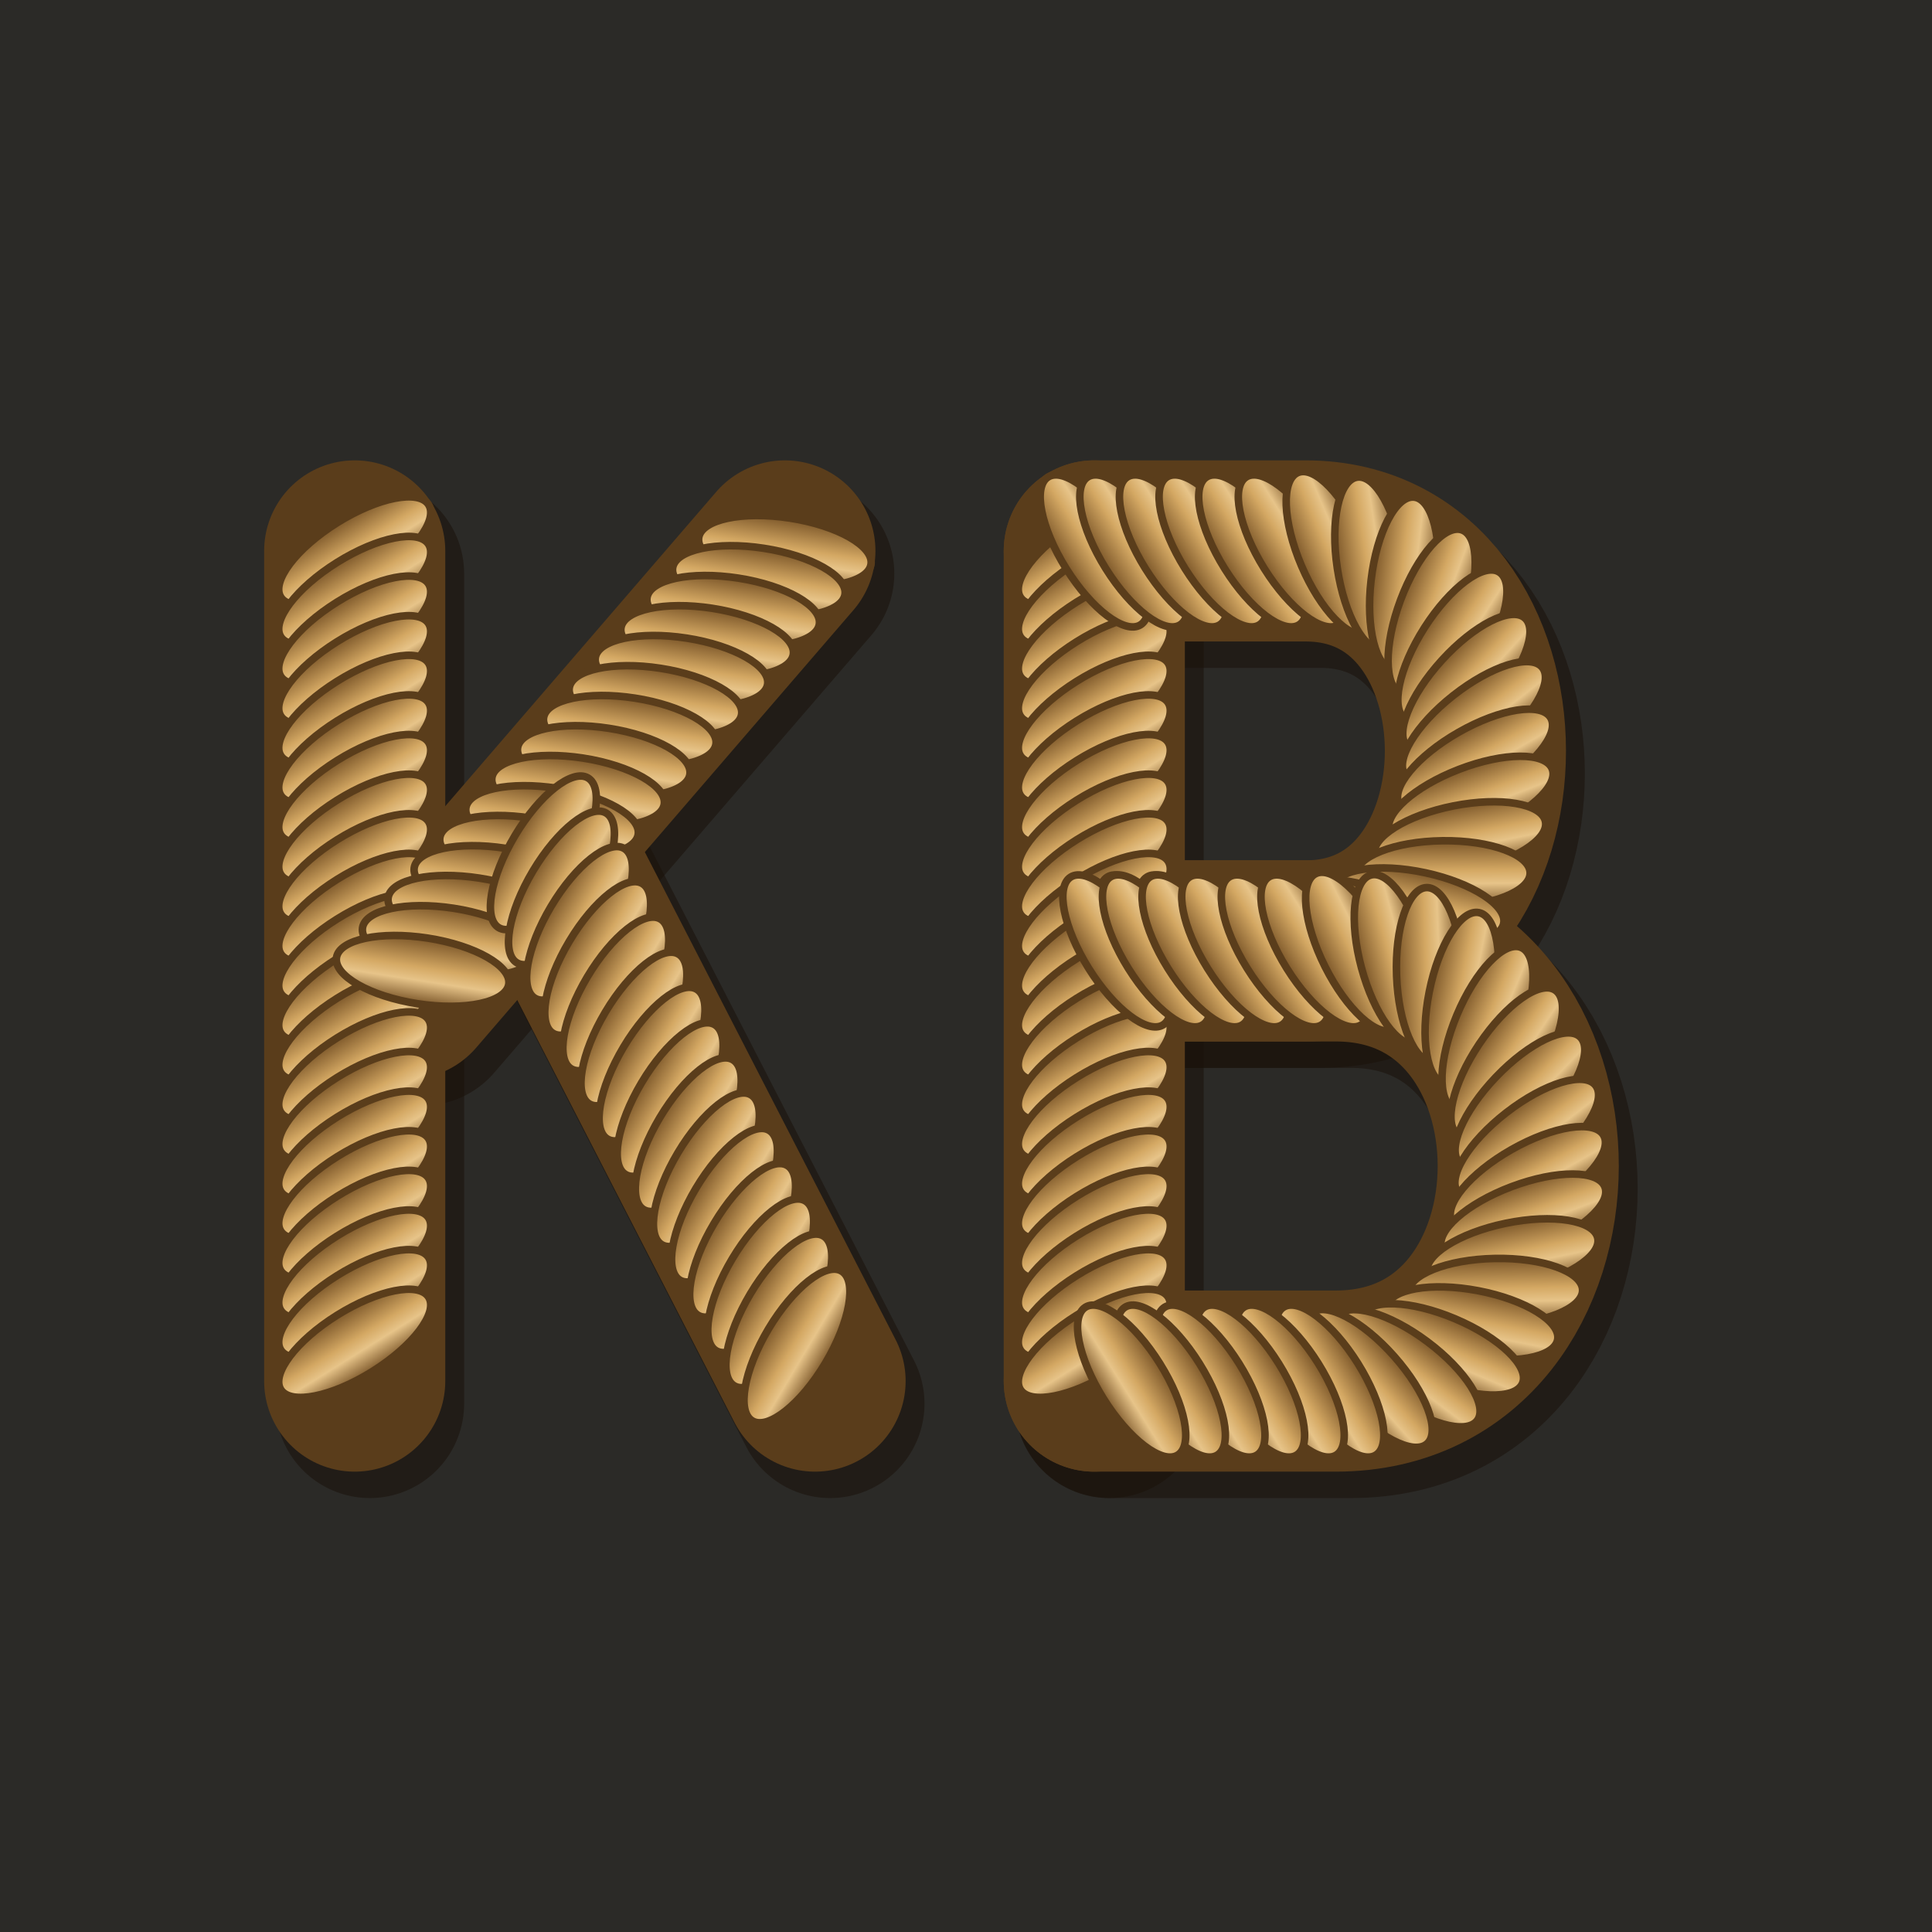
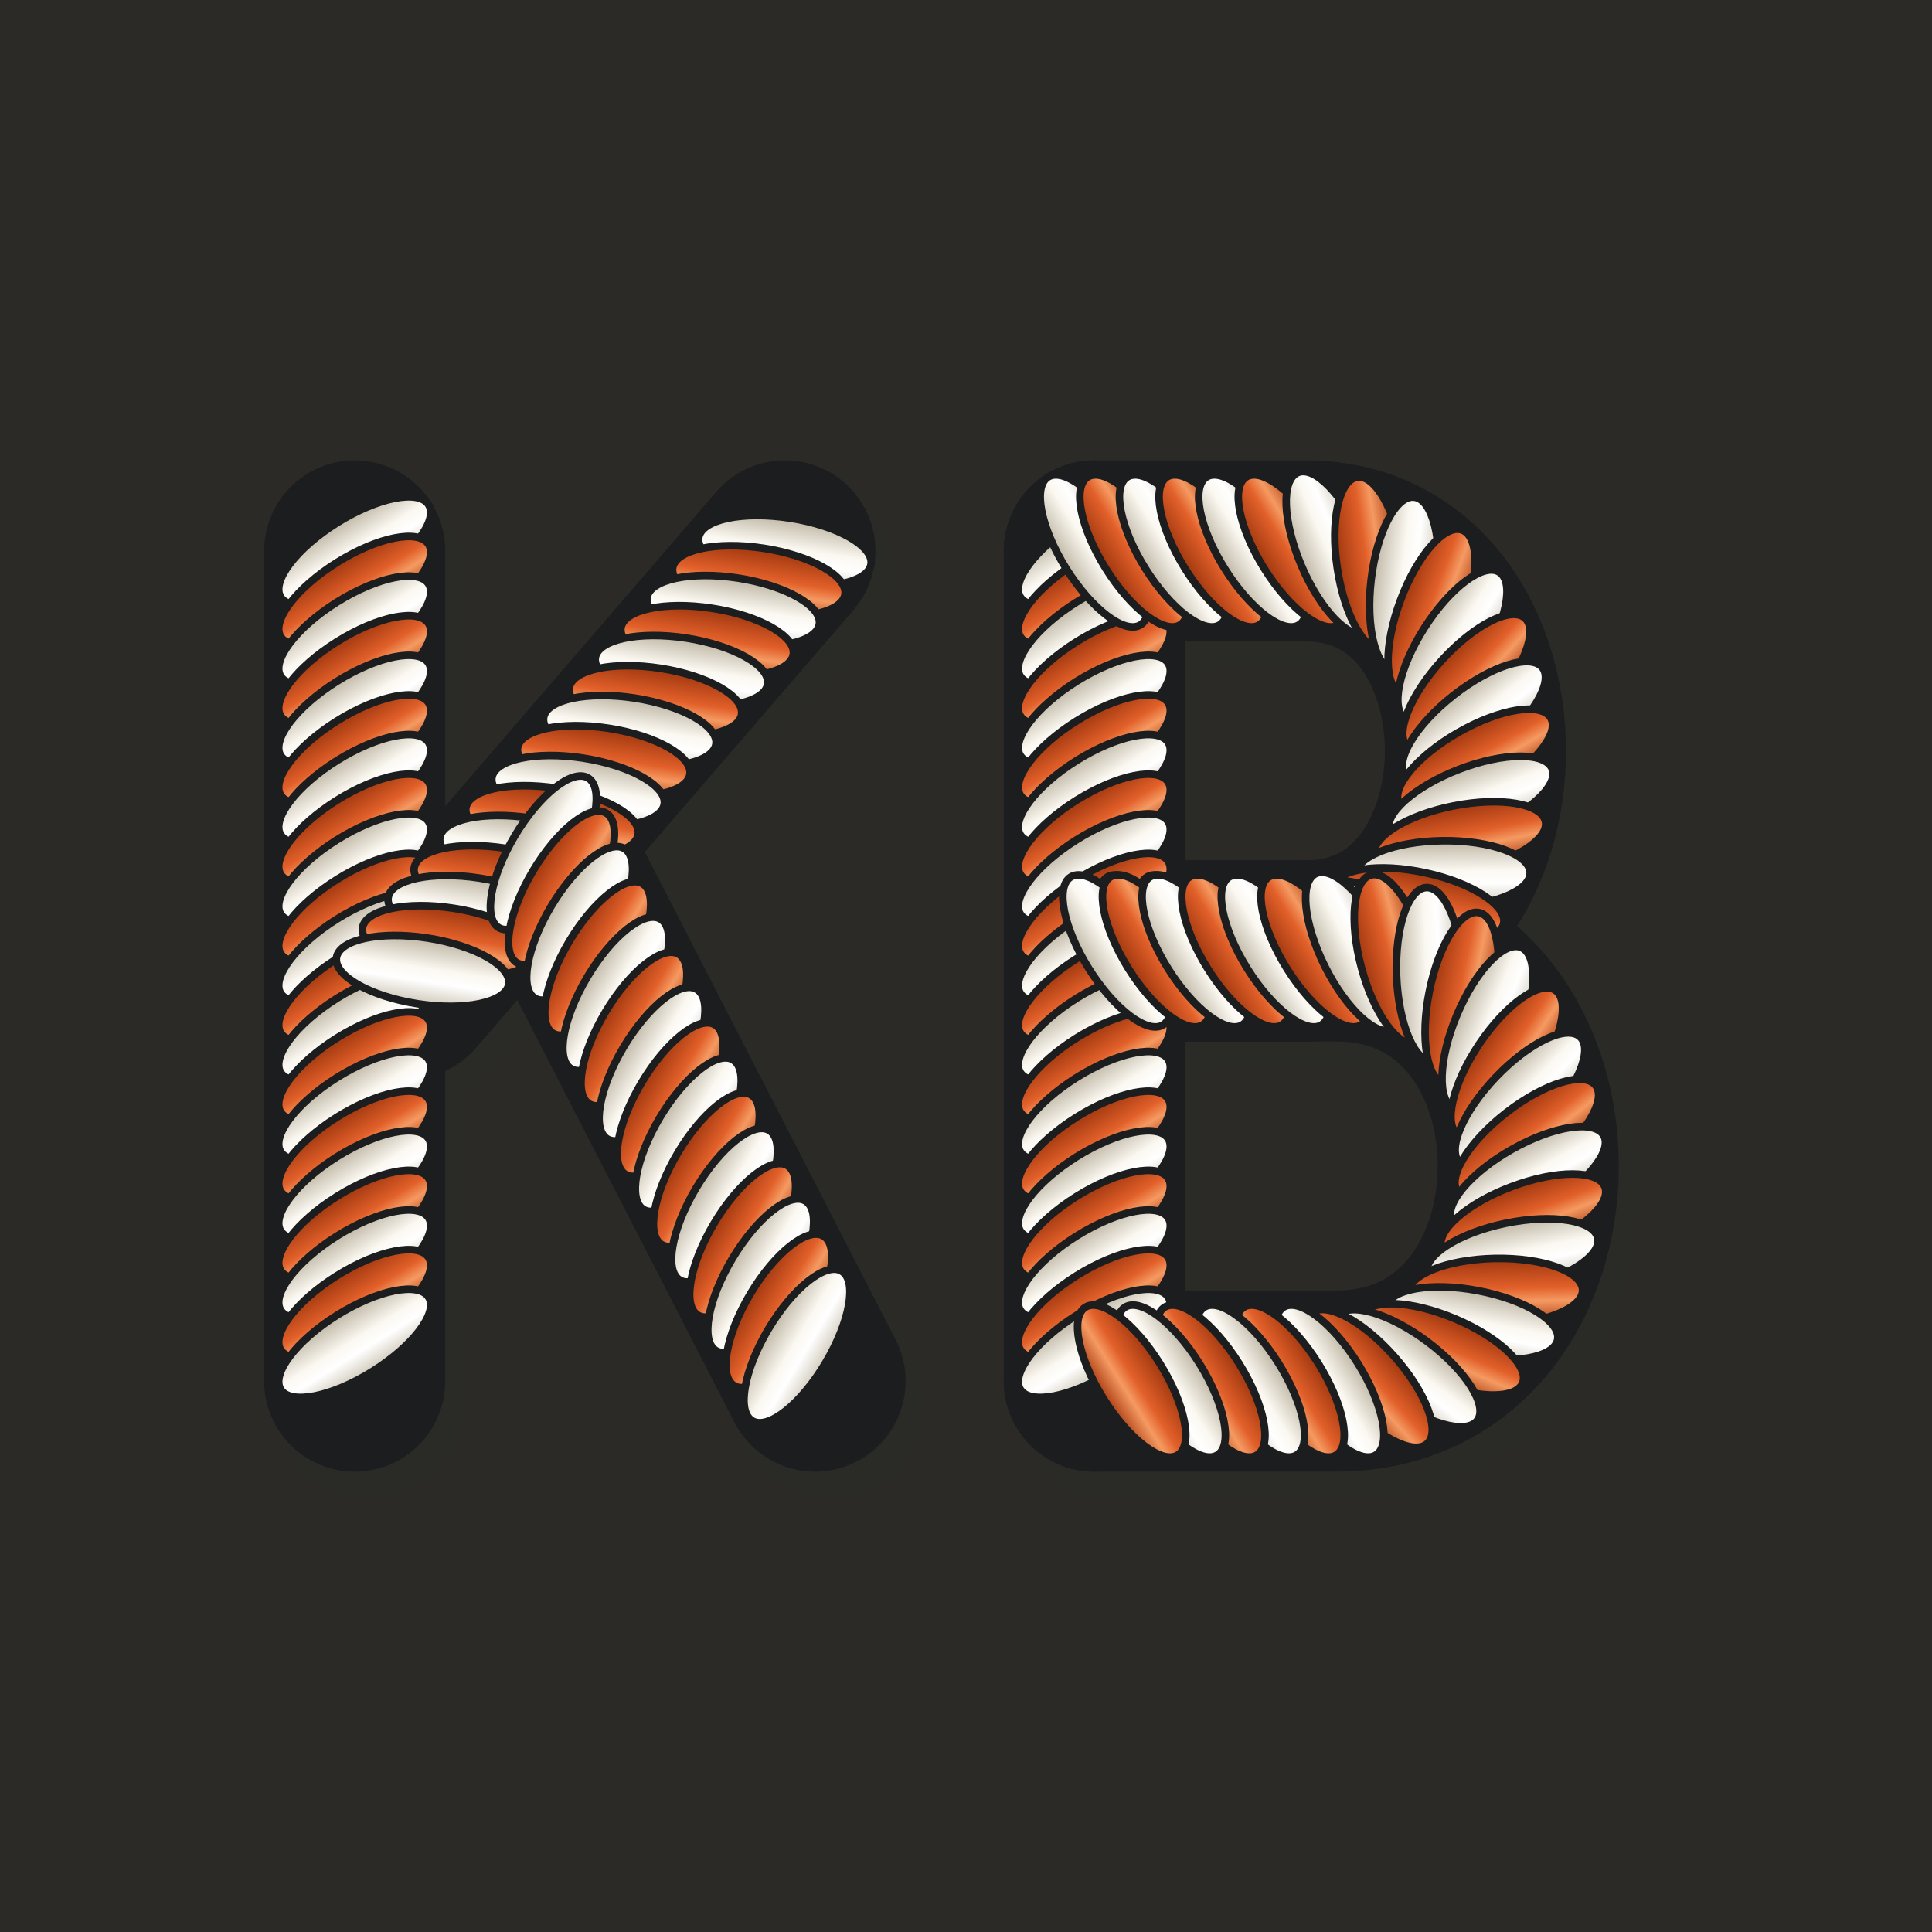
<svg xmlns="http://www.w3.org/2000/svg" viewBox="0 0 512 512">
  <defs>
    <linearGradient id="g" x1="0" y1="0" x2="0" y2="1">
-       <stop offset="0" stop-color="#7A5528" />
-       <stop offset=".35" stop-color="#E7C489" />
-       <stop offset=".55" stop-color="#D4A863" />
-       <stop offset="1" stop-color="#7A5528" />
+       <stop offset="0" stop-color="#CFC8B8" />
+       <stop offset=".35" stop-color="#FFFFFF" />
+       <stop offset=".55" stop-color="#FBF8F1" />
+       <stop offset="1" stop-color="#BDB5A3" />
+     </linearGradient>
+     <linearGradient id="h" x1="0" y1="0" x2="0" y2="1">
+       <stop offset="0" stop-color="#A8390F" />
+       <stop offset=".35" stop-color="#F59A62" />
+       <stop offset=".55" stop-color="#E2602A" />
+       <stop offset="1" stop-color="#9E360E" />
    </linearGradient>
  </defs>
  <rect width="512" height="512" fill="#2b2a27" />
  <g transform="translate(256 256) scale(1) translate(-256 -256)">
-     <g fill="none" stroke="#1A120A" stroke-opacity=".55" stroke-linecap="round" stroke-linejoin="round" stroke-width="50" transform="translate(4 6)">
+     <g fill="none" stroke="#2b2a27" stroke-opacity=".5" stroke-linecap="round" stroke-linejoin="round" stroke-width="50" transform="translate(4 6)">
      <path d="M94.0 146.0 L94.0 366.0" />
      <path d="M208.0 146.0 L108.0 262.0" />
      <path d="M144.0 226.0 L216.0 366.0" />
      <path d="M290.0 146.0 L290.0 366.0" />
      <path d="M290.0 146.0 L346.0 146.0 C406.0 146.0 406.0 252.0 346.0 252.0 L296.0 252.0" />
      <path d="M296.0 252.0 L354.0 252.0 C422.0 252.0 422.0 366.0 354.0 366.0 L290.0 366.0" />
    </g>
-     <g fill="none" stroke="#5A3D1B" stroke-linecap="round" stroke-linejoin="round" stroke-width="48">
+     <g fill="none" stroke="#1C1D1F" stroke-linecap="round" stroke-linejoin="round" stroke-width="48">
      <path d="M94.0 146.0 L94.0 366.0" />
      <path d="M208.0 146.0 L108.0 262.0" />
      <path d="M144.0 226.0 L216.0 366.0" />
      <path d="M290.0 146.0 L290.0 366.0" />
      <path d="M290.0 146.0 L346.0 146.0 C406.0 146.0 406.0 252.0 346.0 252.0 L296.0 252.0" />
      <path d="M296.0 252.0 L354.0 252.0 C422.0 252.0 422.0 366.0 354.0 366.0 L290.0 366.0" />
    </g>
-     <ellipse cx="94.0" cy="146.0" rx="23.1" ry="8.8" transform="rotate(148.0 94.0 146.0)" fill="url(#g)" stroke="#5A3D1B" stroke-width="2" />
-     <ellipse cx="94.0" cy="156.5" rx="23.1" ry="8.8" transform="rotate(148.0 94.0 156.5)" fill="url(#g)" stroke="#5A3D1B" stroke-width="2" />
-     <ellipse cx="94.0" cy="167.0" rx="23.1" ry="8.8" transform="rotate(148.0 94.0 167.0)" fill="url(#g)" stroke="#5A3D1B" stroke-width="2" />
-     <ellipse cx="94.0" cy="177.5" rx="23.1" ry="8.8" transform="rotate(148.0 94.0 177.5)" fill="url(#g)" stroke="#5A3D1B" stroke-width="2" />
-     <ellipse cx="94.0" cy="188.0" rx="23.1" ry="8.8" transform="rotate(148.0 94.0 188.0)" fill="url(#g)" stroke="#5A3D1B" stroke-width="2" />
-     <ellipse cx="94.0" cy="198.5" rx="23.1" ry="8.8" transform="rotate(148.0 94.0 198.5)" fill="url(#g)" stroke="#5A3D1B" stroke-width="2" />
-     <ellipse cx="94.0" cy="209.0" rx="23.1" ry="8.8" transform="rotate(148.0 94.0 209.0)" fill="url(#g)" stroke="#5A3D1B" stroke-width="2" />
-     <ellipse cx="94.0" cy="219.5" rx="23.1" ry="8.8" transform="rotate(148.0 94.0 219.5)" fill="url(#g)" stroke="#5A3D1B" stroke-width="2" />
-     <ellipse cx="94.0" cy="230.0" rx="23.1" ry="8.8" transform="rotate(148.0 94.0 230.0)" fill="url(#g)" stroke="#5A3D1B" stroke-width="2" />
-     <ellipse cx="94.0" cy="240.5" rx="23.1" ry="8.8" transform="rotate(148.0 94.0 240.5)" fill="url(#g)" stroke="#5A3D1B" stroke-width="2" />
-     <ellipse cx="94.0" cy="251.0" rx="23.1" ry="8.8" transform="rotate(148.0 94.0 251.0)" fill="url(#g)" stroke="#5A3D1B" stroke-width="2" />
-     <ellipse cx="94.0" cy="261.5" rx="23.1" ry="8.8" transform="rotate(148.0 94.0 261.5)" fill="url(#g)" stroke="#5A3D1B" stroke-width="2" />
-     <ellipse cx="94.0" cy="272.0" rx="23.1" ry="8.8" transform="rotate(148.0 94.0 272.0)" fill="url(#g)" stroke="#5A3D1B" stroke-width="2" />
-     <ellipse cx="94.0" cy="282.5" rx="23.1" ry="8.8" transform="rotate(148.0 94.0 282.5)" fill="url(#g)" stroke="#5A3D1B" stroke-width="2" />
-     <ellipse cx="94.0" cy="293.0" rx="23.1" ry="8.8" transform="rotate(148.0 94.0 293.0)" fill="url(#g)" stroke="#5A3D1B" stroke-width="2" />
-     <ellipse cx="94.0" cy="303.5" rx="23.1" ry="8.8" transform="rotate(148.0 94.0 303.5)" fill="url(#g)" stroke="#5A3D1B" stroke-width="2" />
-     <ellipse cx="94.0" cy="314.0" rx="23.1" ry="8.8" transform="rotate(148.0 94.0 314.0)" fill="url(#g)" stroke="#5A3D1B" stroke-width="2" />
-     <ellipse cx="94.0" cy="324.5" rx="23.1" ry="8.8" transform="rotate(148.0 94.0 324.5)" fill="url(#g)" stroke="#5A3D1B" stroke-width="2" />
-     <ellipse cx="94.0" cy="335.0" rx="23.1" ry="8.8" transform="rotate(148.0 94.0 335.0)" fill="url(#g)" stroke="#5A3D1B" stroke-width="2" />
-     <ellipse cx="94.0" cy="345.5" rx="23.1" ry="8.8" transform="rotate(148.0 94.0 345.5)" fill="url(#g)" stroke="#5A3D1B" stroke-width="2" />
-     <ellipse cx="94.0" cy="356.0" rx="23.1" ry="8.8" transform="rotate(148.0 94.0 356.0)" fill="url(#g)" stroke="#5A3D1B" stroke-width="2" />
-     <ellipse cx="208.0" cy="146.0" rx="23.1" ry="8.8" transform="rotate(188.8 208.0 146.0)" fill="url(#g)" stroke="#5A3D1B" stroke-width="2" />
-     <ellipse cx="201.1" cy="154.0" rx="23.1" ry="8.8" transform="rotate(188.8 201.1 154.0)" fill="url(#g)" stroke="#5A3D1B" stroke-width="2" />
-     <ellipse cx="194.3" cy="161.9" rx="23.1" ry="8.8" transform="rotate(188.8 194.3 161.9)" fill="url(#g)" stroke="#5A3D1B" stroke-width="2" />
-     <ellipse cx="187.4" cy="169.9" rx="23.1" ry="8.8" transform="rotate(188.8 187.4 169.9)" fill="url(#g)" stroke="#5A3D1B" stroke-width="2" />
-     <ellipse cx="180.6" cy="177.8" rx="23.1" ry="8.8" transform="rotate(188.8 180.6 177.8)" fill="url(#g)" stroke="#5A3D1B" stroke-width="2" />
-     <ellipse cx="173.7" cy="185.8" rx="23.1" ry="8.8" transform="rotate(188.8 173.7 185.8)" fill="url(#g)" stroke="#5A3D1B" stroke-width="2" />
-     <ellipse cx="166.9" cy="193.7" rx="23.1" ry="8.8" transform="rotate(188.8 166.9 193.7)" fill="url(#g)" stroke="#5A3D1B" stroke-width="2" />
-     <ellipse cx="160.0" cy="201.7" rx="23.1" ry="8.8" transform="rotate(188.8 160.0 201.7)" fill="url(#g)" stroke="#5A3D1B" stroke-width="2" />
-     <ellipse cx="153.2" cy="209.6" rx="23.1" ry="8.8" transform="rotate(188.8 153.2 209.6)" fill="url(#g)" stroke="#5A3D1B" stroke-width="2" />
-     <ellipse cx="146.3" cy="217.6" rx="23.1" ry="8.8" transform="rotate(188.8 146.3 217.6)" fill="url(#g)" stroke="#5A3D1B" stroke-width="2" />
-     <ellipse cx="139.4" cy="225.5" rx="23.1" ry="8.8" transform="rotate(188.8 139.4 225.5)" fill="url(#g)" stroke="#5A3D1B" stroke-width="2" />
-     <ellipse cx="132.6" cy="233.5" rx="23.1" ry="8.8" transform="rotate(188.8 132.6 233.5)" fill="url(#g)" stroke="#5A3D1B" stroke-width="2" />
-     <ellipse cx="125.7" cy="241.4" rx="23.1" ry="8.8" transform="rotate(188.8 125.7 241.4)" fill="url(#g)" stroke="#5A3D1B" stroke-width="2" />
-     <ellipse cx="118.9" cy="249.4" rx="23.1" ry="8.8" transform="rotate(188.8 118.9 249.4)" fill="url(#g)" stroke="#5A3D1B" stroke-width="2" />
-     <ellipse cx="112.0" cy="257.3" rx="23.1" ry="8.8" transform="rotate(188.8 112.0 257.3)" fill="url(#g)" stroke="#5A3D1B" stroke-width="2" />
-     <ellipse cx="144.0" cy="226.0" rx="23.1" ry="8.8" transform="rotate(120.8 144.0 226.0)" fill="url(#g)" stroke="#5A3D1B" stroke-width="2" />
-     <ellipse cx="148.8" cy="235.3" rx="23.1" ry="8.8" transform="rotate(120.8 148.8 235.3)" fill="url(#g)" stroke="#5A3D1B" stroke-width="2" />
-     <ellipse cx="153.6" cy="244.7" rx="23.1" ry="8.8" transform="rotate(120.8 153.6 244.7)" fill="url(#g)" stroke="#5A3D1B" stroke-width="2" />
-     <ellipse cx="158.4" cy="254.0" rx="23.1" ry="8.8" transform="rotate(120.8 158.4 254.0)" fill="url(#g)" stroke="#5A3D1B" stroke-width="2" />
-     <ellipse cx="163.2" cy="263.4" rx="23.1" ry="8.8" transform="rotate(120.8 163.2 263.4)" fill="url(#g)" stroke="#5A3D1B" stroke-width="2" />
-     <ellipse cx="168.0" cy="272.7" rx="23.1" ry="8.8" transform="rotate(120.8 168.0 272.7)" fill="url(#g)" stroke="#5A3D1B" stroke-width="2" />
-     <ellipse cx="172.8" cy="282.0" rx="23.1" ry="8.8" transform="rotate(120.8 172.8 282.0)" fill="url(#g)" stroke="#5A3D1B" stroke-width="2" />
-     <ellipse cx="177.6" cy="291.4" rx="23.1" ry="8.8" transform="rotate(120.8 177.6 291.4)" fill="url(#g)" stroke="#5A3D1B" stroke-width="2" />
-     <ellipse cx="182.4" cy="300.7" rx="23.1" ry="8.8" transform="rotate(120.8 182.4 300.7)" fill="url(#g)" stroke="#5A3D1B" stroke-width="2" />
-     <ellipse cx="187.2" cy="310.0" rx="23.1" ry="8.8" transform="rotate(120.8 187.2 310.0)" fill="url(#g)" stroke="#5A3D1B" stroke-width="2" />
-     <ellipse cx="192.0" cy="319.4" rx="23.1" ry="8.8" transform="rotate(120.8 192.0 319.4)" fill="url(#g)" stroke="#5A3D1B" stroke-width="2" />
-     <ellipse cx="196.8" cy="328.7" rx="23.1" ry="8.8" transform="rotate(120.8 196.8 328.7)" fill="url(#g)" stroke="#5A3D1B" stroke-width="2" />
-     <ellipse cx="201.6" cy="338.1" rx="23.1" ry="8.8" transform="rotate(120.8 201.6 338.1)" fill="url(#g)" stroke="#5A3D1B" stroke-width="2" />
-     <ellipse cx="206.4" cy="347.4" rx="23.1" ry="8.8" transform="rotate(120.8 206.4 347.4)" fill="url(#g)" stroke="#5A3D1B" stroke-width="2" />
-     <ellipse cx="211.2" cy="356.7" rx="23.1" ry="8.8" transform="rotate(120.8 211.2 356.7)" fill="url(#g)" stroke="#5A3D1B" stroke-width="2" />
-     <ellipse cx="290.0" cy="146.0" rx="23.1" ry="8.8" transform="rotate(148.0 290.0 146.0)" fill="url(#g)" stroke="#5A3D1B" stroke-width="2" />
-     <ellipse cx="290.0" cy="156.5" rx="23.1" ry="8.8" transform="rotate(148.0 290.0 156.5)" fill="url(#g)" stroke="#5A3D1B" stroke-width="2" />
-     <ellipse cx="290.0" cy="167.0" rx="23.1" ry="8.8" transform="rotate(148.0 290.0 167.0)" fill="url(#g)" stroke="#5A3D1B" stroke-width="2" />
-     <ellipse cx="290.0" cy="177.5" rx="23.1" ry="8.8" transform="rotate(148.0 290.0 177.5)" fill="url(#g)" stroke="#5A3D1B" stroke-width="2" />
-     <ellipse cx="290.0" cy="188.0" rx="23.1" ry="8.8" transform="rotate(148.0 290.0 188.0)" fill="url(#g)" stroke="#5A3D1B" stroke-width="2" />
-     <ellipse cx="290.0" cy="198.5" rx="23.1" ry="8.8" transform="rotate(148.0 290.0 198.5)" fill="url(#g)" stroke="#5A3D1B" stroke-width="2" />
-     <ellipse cx="290.0" cy="209.0" rx="23.1" ry="8.8" transform="rotate(148.0 290.0 209.0)" fill="url(#g)" stroke="#5A3D1B" stroke-width="2" />
-     <ellipse cx="290.0" cy="219.5" rx="23.1" ry="8.8" transform="rotate(148.0 290.0 219.5)" fill="url(#g)" stroke="#5A3D1B" stroke-width="2" />
-     <ellipse cx="290.0" cy="230.0" rx="23.1" ry="8.8" transform="rotate(148.0 290.0 230.0)" fill="url(#g)" stroke="#5A3D1B" stroke-width="2" />
-     <ellipse cx="290.0" cy="240.5" rx="23.1" ry="8.8" transform="rotate(148.0 290.0 240.5)" fill="url(#g)" stroke="#5A3D1B" stroke-width="2" />
-     <ellipse cx="290.0" cy="251.0" rx="23.1" ry="8.8" transform="rotate(148.0 290.0 251.0)" fill="url(#g)" stroke="#5A3D1B" stroke-width="2" />
-     <ellipse cx="290.0" cy="261.5" rx="23.1" ry="8.8" transform="rotate(148.0 290.0 261.5)" fill="url(#g)" stroke="#5A3D1B" stroke-width="2" />
-     <ellipse cx="290.0" cy="272.0" rx="23.1" ry="8.8" transform="rotate(148.0 290.0 272.0)" fill="url(#g)" stroke="#5A3D1B" stroke-width="2" />
-     <ellipse cx="290.0" cy="282.5" rx="23.1" ry="8.8" transform="rotate(148.0 290.0 282.5)" fill="url(#g)" stroke="#5A3D1B" stroke-width="2" />
-     <ellipse cx="290.0" cy="293.0" rx="23.1" ry="8.8" transform="rotate(148.0 290.0 293.0)" fill="url(#g)" stroke="#5A3D1B" stroke-width="2" />
-     <ellipse cx="290.0" cy="303.5" rx="23.1" ry="8.8" transform="rotate(148.0 290.0 303.5)" fill="url(#g)" stroke="#5A3D1B" stroke-width="2" />
-     <ellipse cx="290.0" cy="314.0" rx="23.1" ry="8.8" transform="rotate(148.0 290.0 314.0)" fill="url(#g)" stroke="#5A3D1B" stroke-width="2" />
-     <ellipse cx="290.0" cy="324.5" rx="23.1" ry="8.8" transform="rotate(148.0 290.0 324.5)" fill="url(#g)" stroke="#5A3D1B" stroke-width="2" />
-     <ellipse cx="290.0" cy="335.0" rx="23.1" ry="8.8" transform="rotate(148.0 290.0 335.0)" fill="url(#g)" stroke="#5A3D1B" stroke-width="2" />
-     <ellipse cx="290.0" cy="345.5" rx="23.1" ry="8.8" transform="rotate(148.0 290.0 345.5)" fill="url(#g)" stroke="#5A3D1B" stroke-width="2" />
-     <ellipse cx="290.0" cy="356.0" rx="23.1" ry="8.8" transform="rotate(148.0 290.0 356.0)" fill="url(#g)" stroke="#5A3D1B" stroke-width="2" />
-     <ellipse cx="290.0" cy="146.0" rx="23.1" ry="8.8" transform="rotate(58.0 290.0 146.0)" fill="url(#g)" stroke="#5A3D1B" stroke-width="2" />
-     <ellipse cx="300.5" cy="146.0" rx="23.1" ry="8.8" transform="rotate(58.0 300.5 146.0)" fill="url(#g)" stroke="#5A3D1B" stroke-width="2" />
-     <ellipse cx="311.0" cy="146.0" rx="23.1" ry="8.8" transform="rotate(58.0 311.0 146.0)" fill="url(#g)" stroke="#5A3D1B" stroke-width="2" />
-     <ellipse cx="321.5" cy="146.0" rx="23.1" ry="8.8" transform="rotate(58.0 321.5 146.0)" fill="url(#g)" stroke="#5A3D1B" stroke-width="2" />
-     <ellipse cx="332.0" cy="146.0" rx="23.1" ry="8.8" transform="rotate(58.0 332.0 146.0)" fill="url(#g)" stroke="#5A3D1B" stroke-width="2" />
-     <ellipse cx="342.5" cy="146.0" rx="23.1" ry="8.8" transform="rotate(58.0 342.5 146.0)" fill="url(#g)" stroke="#5A3D1B" stroke-width="2" />
-     <ellipse cx="353.0" cy="146.5" rx="23.1" ry="8.8" transform="rotate(66.9 353.0 146.5)" fill="url(#g)" stroke="#5A3D1B" stroke-width="2" />
-     <ellipse cx="363.1" cy="149.3" rx="23.1" ry="8.8" transform="rotate(81.4 363.1 149.3)" fill="url(#g)" stroke="#5A3D1B" stroke-width="2" />
-     <ellipse cx="372.1" cy="154.7" rx="23.1" ry="8.8" transform="rotate(96.7 372.1 154.7)" fill="url(#g)" stroke="#5A3D1B" stroke-width="2" />
-     <ellipse cx="379.4" cy="162.1" rx="23.1" ry="8.8" transform="rotate(110.5 379.4 162.1)" fill="url(#g)" stroke="#5A3D1B" stroke-width="2" />
-     <ellipse cx="384.9" cy="171.1" rx="23.1" ry="8.8" transform="rotate(122.5 384.9 171.1)" fill="url(#g)" stroke="#5A3D1B" stroke-width="2" />
-     <ellipse cx="388.6" cy="180.9" rx="23.1" ry="8.8" transform="rotate(132.3 388.6 180.9)" fill="url(#g)" stroke="#5A3D1B" stroke-width="2" />
-     <ellipse cx="390.6" cy="191.2" rx="23.1" ry="8.8" transform="rotate(141.8 390.6 191.2)" fill="url(#g)" stroke="#5A3D1B" stroke-width="2" />
-     <ellipse cx="390.9" cy="201.7" rx="23.1" ry="8.8" transform="rotate(150.3 390.9 201.7)" fill="url(#g)" stroke="#5A3D1B" stroke-width="2" />
-     <ellipse cx="389.8" cy="212.1" rx="23.1" ry="8.8" transform="rotate(158.9 389.8 212.1)" fill="url(#g)" stroke="#5A3D1B" stroke-width="2" />
-     <ellipse cx="386.9" cy="222.2" rx="23.1" ry="8.8" transform="rotate(168.8 386.9 222.2)" fill="url(#g)" stroke="#5A3D1B" stroke-width="2" />
-     <ellipse cx="382.4" cy="231.6" rx="23.1" ry="8.8" transform="rotate(179.3 382.4 231.6)" fill="url(#g)" stroke="#5A3D1B" stroke-width="2" />
-     <ellipse cx="375.9" cy="239.9" rx="23.1" ry="8.8" transform="rotate(192.2 375.9 239.9)" fill="url(#g)" stroke="#5A3D1B" stroke-width="2" />
-     <ellipse cx="367.7" cy="246.3" rx="23.1" ry="8.8" transform="rotate(206.9 367.7 246.3)" fill="url(#g)" stroke="#5A3D1B" stroke-width="2" />
-     <ellipse cx="358.0" cy="250.4" rx="23.1" ry="8.8" transform="rotate(222.5 358.0 250.4)" fill="url(#g)" stroke="#5A3D1B" stroke-width="2" />
-     <ellipse cx="347.7" cy="252.0" rx="23.1" ry="8.8" transform="rotate(236.5 347.7 252.0)" fill="url(#g)" stroke="#5A3D1B" stroke-width="2" />
-     <ellipse cx="337.2" cy="252.0" rx="23.1" ry="8.8" transform="rotate(238.0 337.2 252.0)" fill="url(#g)" stroke="#5A3D1B" stroke-width="2" />
-     <ellipse cx="326.7" cy="252.0" rx="23.1" ry="8.8" transform="rotate(238.0 326.7 252.0)" fill="url(#g)" stroke="#5A3D1B" stroke-width="2" />
-     <ellipse cx="316.2" cy="252.0" rx="23.1" ry="8.8" transform="rotate(238.0 316.2 252.0)" fill="url(#g)" stroke="#5A3D1B" stroke-width="2" />
-     <ellipse cx="305.7" cy="252.0" rx="23.1" ry="8.8" transform="rotate(238.0 305.7 252.0)" fill="url(#g)" stroke="#5A3D1B" stroke-width="2" />
-     <ellipse cx="296.0" cy="252.0" rx="23.1" ry="8.8" transform="rotate(58.0 296.0 252.0)" fill="url(#g)" stroke="#5A3D1B" stroke-width="2" />
-     <ellipse cx="306.5" cy="252.0" rx="23.1" ry="8.8" transform="rotate(58.0 306.5 252.0)" fill="url(#g)" stroke="#5A3D1B" stroke-width="2" />
-     <ellipse cx="317.0" cy="252.0" rx="23.1" ry="8.8" transform="rotate(58.0 317.0 252.0)" fill="url(#g)" stroke="#5A3D1B" stroke-width="2" />
-     <ellipse cx="327.5" cy="252.0" rx="23.1" ry="8.8" transform="rotate(58.0 327.5 252.0)" fill="url(#g)" stroke="#5A3D1B" stroke-width="2" />
-     <ellipse cx="338.0" cy="252.0" rx="23.1" ry="8.8" transform="rotate(58.0 338.0 252.0)" fill="url(#g)" stroke="#5A3D1B" stroke-width="2" />
-     <ellipse cx="348.5" cy="252.0" rx="23.1" ry="8.8" transform="rotate(58.0 348.5 252.0)" fill="url(#g)" stroke="#5A3D1B" stroke-width="2" />
-     <ellipse cx="359.0" cy="252.2" rx="23.1" ry="8.8" transform="rotate(63.4 359.0 252.2)" fill="url(#g)" stroke="#5A3D1B" stroke-width="2" />
-     <ellipse cx="369.3" cy="254.2" rx="23.1" ry="8.8" transform="rotate(74.9 369.3 254.2)" fill="url(#g)" stroke="#5A3D1B" stroke-width="2" />
-     <ellipse cx="378.9" cy="258.3" rx="23.1" ry="8.8" transform="rotate(87.8 378.9 258.3)" fill="url(#g)" stroke="#5A3D1B" stroke-width="2" />
-     <ellipse cx="387.4" cy="264.5" rx="23.1" ry="8.8" transform="rotate(101.3 387.4 264.5)" fill="url(#g)" stroke="#5A3D1B" stroke-width="2" />
-     <ellipse cx="394.2" cy="272.4" rx="23.1" ry="8.8" transform="rotate(112.7 394.2 272.4)" fill="url(#g)" stroke="#5A3D1B" stroke-width="2" />
-     <ellipse cx="399.3" cy="281.6" rx="23.1" ry="8.8" transform="rotate(123.8 399.3 281.6)" fill="url(#g)" stroke="#5A3D1B" stroke-width="2" />
-     <ellipse cx="402.8" cy="291.5" rx="23.1" ry="8.8" transform="rotate(133.7 402.8 291.5)" fill="url(#g)" stroke="#5A3D1B" stroke-width="2" />
-     <ellipse cx="404.6" cy="301.8" rx="23.1" ry="8.8" transform="rotate(142.2 404.6 301.8)" fill="url(#g)" stroke="#5A3D1B" stroke-width="2" />
-     <ellipse cx="404.9" cy="312.3" rx="23.1" ry="8.8" transform="rotate(150.4 404.9 312.3)" fill="url(#g)" stroke="#5A3D1B" stroke-width="2" />
-     <ellipse cx="403.7" cy="322.7" rx="23.1" ry="8.8" transform="rotate(159.4 403.7 322.7)" fill="url(#g)" stroke="#5A3D1B" stroke-width="2" />
-     <ellipse cx="400.8" cy="332.8" rx="23.1" ry="8.8" transform="rotate(168.3 400.8 332.8)" fill="url(#g)" stroke="#5A3D1B" stroke-width="2" />
-     <ellipse cx="396.3" cy="342.3" rx="23.1" ry="8.8" transform="rotate(178.9 396.3 342.3)" fill="url(#g)" stroke="#5A3D1B" stroke-width="2" />
-     <ellipse cx="390.1" cy="350.7" rx="23.1" ry="8.8" transform="rotate(190.8 390.1 350.7)" fill="url(#g)" stroke="#5A3D1B" stroke-width="2" />
-     <ellipse cx="382.2" cy="357.6" rx="23.1" ry="8.8" transform="rotate(202.9 382.2 357.6)" fill="url(#g)" stroke="#5A3D1B" stroke-width="2" />
-     <ellipse cx="373.0" cy="362.6" rx="23.1" ry="8.8" transform="rotate(216.8 373.0 362.6)" fill="url(#g)" stroke="#5A3D1B" stroke-width="2" />
-     <ellipse cx="362.9" cy="365.3" rx="23.1" ry="8.8" transform="rotate(228.5 362.9 365.3)" fill="url(#g)" stroke="#5A3D1B" stroke-width="2" />
-     <ellipse cx="352.4" cy="366.0" rx="23.1" ry="8.8" transform="rotate(238.0 352.4 366.0)" fill="url(#g)" stroke="#5A3D1B" stroke-width="2" />
-     <ellipse cx="341.9" cy="366.0" rx="23.1" ry="8.8" transform="rotate(238.0 341.9 366.0)" fill="url(#g)" stroke="#5A3D1B" stroke-width="2" />
-     <ellipse cx="331.4" cy="366.0" rx="23.1" ry="8.8" transform="rotate(238.0 331.4 366.0)" fill="url(#g)" stroke="#5A3D1B" stroke-width="2" />
-     <ellipse cx="320.9" cy="366.0" rx="23.1" ry="8.8" transform="rotate(238.0 320.9 366.0)" fill="url(#g)" stroke="#5A3D1B" stroke-width="2" />
-     <ellipse cx="310.4" cy="366.0" rx="23.1" ry="8.8" transform="rotate(238.0 310.4 366.0)" fill="url(#g)" stroke="#5A3D1B" stroke-width="2" />
-     <ellipse cx="299.9" cy="366.0" rx="23.1" ry="8.8" transform="rotate(238.0 299.9 366.0)" fill="url(#g)" stroke="#5A3D1B" stroke-width="2" />
+     <ellipse cx="94.0" cy="146.0" rx="23.1" ry="8.8" transform="rotate(148.0 94.0 146.0)" fill="url(#g)" stroke="#1C1D1F" stroke-width="2" />
+     <ellipse cx="94.0" cy="156.5" rx="23.1" ry="8.8" transform="rotate(148.0 94.0 156.5)" fill="url(#h)" stroke="#1C1D1F" stroke-width="2" />
+     <ellipse cx="94.0" cy="167.0" rx="23.1" ry="8.8" transform="rotate(148.0 94.0 167.0)" fill="url(#g)" stroke="#1C1D1F" stroke-width="2" />
+     <ellipse cx="94.0" cy="177.5" rx="23.1" ry="8.8" transform="rotate(148.0 94.0 177.5)" fill="url(#h)" stroke="#1C1D1F" stroke-width="2" />
+     <ellipse cx="94.0" cy="188.0" rx="23.1" ry="8.8" transform="rotate(148.0 94.0 188.0)" fill="url(#g)" stroke="#1C1D1F" stroke-width="2" />
+     <ellipse cx="94.0" cy="198.5" rx="23.1" ry="8.8" transform="rotate(148.0 94.0 198.5)" fill="url(#h)" stroke="#1C1D1F" stroke-width="2" />
+     <ellipse cx="94.0" cy="209.0" rx="23.1" ry="8.8" transform="rotate(148.0 94.0 209.0)" fill="url(#g)" stroke="#1C1D1F" stroke-width="2" />
+     <ellipse cx="94.0" cy="219.5" rx="23.1" ry="8.8" transform="rotate(148.0 94.0 219.5)" fill="url(#h)" stroke="#1C1D1F" stroke-width="2" />
+     <ellipse cx="94.0" cy="230.0" rx="23.1" ry="8.8" transform="rotate(148.0 94.0 230.0)" fill="url(#g)" stroke="#1C1D1F" stroke-width="2" />
+     <ellipse cx="94.0" cy="240.5" rx="23.1" ry="8.8" transform="rotate(148.0 94.0 240.5)" fill="url(#h)" stroke="#1C1D1F" stroke-width="2" />
+     <ellipse cx="94.0" cy="251.0" rx="23.1" ry="8.8" transform="rotate(148.0 94.0 251.0)" fill="url(#g)" stroke="#1C1D1F" stroke-width="2" />
+     <ellipse cx="94.0" cy="261.5" rx="23.1" ry="8.8" transform="rotate(148.0 94.0 261.5)" fill="url(#h)" stroke="#1C1D1F" stroke-width="2" />
+     <ellipse cx="94.0" cy="272.0" rx="23.1" ry="8.8" transform="rotate(148.0 94.0 272.0)" fill="url(#g)" stroke="#1C1D1F" stroke-width="2" />
+     <ellipse cx="94.0" cy="282.5" rx="23.1" ry="8.8" transform="rotate(148.0 94.0 282.5)" fill="url(#h)" stroke="#1C1D1F" stroke-width="2" />
+     <ellipse cx="94.0" cy="293.0" rx="23.1" ry="8.8" transform="rotate(148.0 94.0 293.0)" fill="url(#g)" stroke="#1C1D1F" stroke-width="2" />
+     <ellipse cx="94.0" cy="303.5" rx="23.1" ry="8.8" transform="rotate(148.0 94.0 303.5)" fill="url(#h)" stroke="#1C1D1F" stroke-width="2" />
+     <ellipse cx="94.0" cy="314.0" rx="23.1" ry="8.8" transform="rotate(148.0 94.0 314.0)" fill="url(#g)" stroke="#1C1D1F" stroke-width="2" />
+     <ellipse cx="94.0" cy="324.5" rx="23.1" ry="8.8" transform="rotate(148.0 94.0 324.5)" fill="url(#h)" stroke="#1C1D1F" stroke-width="2" />
+     <ellipse cx="94.0" cy="335.0" rx="23.1" ry="8.8" transform="rotate(148.0 94.0 335.0)" fill="url(#g)" stroke="#1C1D1F" stroke-width="2" />
+     <ellipse cx="94.0" cy="345.5" rx="23.1" ry="8.8" transform="rotate(148.0 94.0 345.5)" fill="url(#h)" stroke="#1C1D1F" stroke-width="2" />
+     <ellipse cx="94.0" cy="356.0" rx="23.1" ry="8.8" transform="rotate(148.0 94.0 356.0)" fill="url(#g)" stroke="#1C1D1F" stroke-width="2" />
+     <ellipse cx="208.0" cy="146.0" rx="23.1" ry="8.8" transform="rotate(188.8 208.0 146.0)" fill="url(#g)" stroke="#1C1D1F" stroke-width="2" />
+     <ellipse cx="201.1" cy="154.0" rx="23.1" ry="8.8" transform="rotate(188.8 201.1 154.0)" fill="url(#h)" stroke="#1C1D1F" stroke-width="2" />
+     <ellipse cx="194.3" cy="161.9" rx="23.1" ry="8.8" transform="rotate(188.8 194.3 161.9)" fill="url(#g)" stroke="#1C1D1F" stroke-width="2" />
+     <ellipse cx="187.4" cy="169.9" rx="23.1" ry="8.8" transform="rotate(188.8 187.4 169.9)" fill="url(#h)" stroke="#1C1D1F" stroke-width="2" />
+     <ellipse cx="180.6" cy="177.8" rx="23.1" ry="8.8" transform="rotate(188.8 180.6 177.8)" fill="url(#g)" stroke="#1C1D1F" stroke-width="2" />
+     <ellipse cx="173.7" cy="185.8" rx="23.1" ry="8.8" transform="rotate(188.8 173.7 185.8)" fill="url(#h)" stroke="#1C1D1F" stroke-width="2" />
+     <ellipse cx="166.9" cy="193.7" rx="23.1" ry="8.8" transform="rotate(188.8 166.9 193.7)" fill="url(#g)" stroke="#1C1D1F" stroke-width="2" />
+     <ellipse cx="160.0" cy="201.7" rx="23.1" ry="8.8" transform="rotate(188.8 160.0 201.7)" fill="url(#h)" stroke="#1C1D1F" stroke-width="2" />
+     <ellipse cx="153.2" cy="209.6" rx="23.1" ry="8.8" transform="rotate(188.8 153.2 209.6)" fill="url(#g)" stroke="#1C1D1F" stroke-width="2" />
+     <ellipse cx="146.3" cy="217.6" rx="23.1" ry="8.8" transform="rotate(188.8 146.3 217.6)" fill="url(#h)" stroke="#1C1D1F" stroke-width="2" />
+     <ellipse cx="139.4" cy="225.5" rx="23.1" ry="8.8" transform="rotate(188.8 139.4 225.5)" fill="url(#g)" stroke="#1C1D1F" stroke-width="2" />
+     <ellipse cx="132.6" cy="233.5" rx="23.1" ry="8.8" transform="rotate(188.8 132.6 233.5)" fill="url(#h)" stroke="#1C1D1F" stroke-width="2" />
+     <ellipse cx="125.7" cy="241.4" rx="23.1" ry="8.8" transform="rotate(188.8 125.7 241.4)" fill="url(#g)" stroke="#1C1D1F" stroke-width="2" />
+     <ellipse cx="118.9" cy="249.4" rx="23.1" ry="8.8" transform="rotate(188.8 118.9 249.4)" fill="url(#h)" stroke="#1C1D1F" stroke-width="2" />
+     <ellipse cx="112.0" cy="257.3" rx="23.1" ry="8.8" transform="rotate(188.8 112.0 257.3)" fill="url(#g)" stroke="#1C1D1F" stroke-width="2" />
+     <ellipse cx="144.0" cy="226.0" rx="23.1" ry="8.8" transform="rotate(120.8 144.0 226.0)" fill="url(#g)" stroke="#1C1D1F" stroke-width="2" />
+     <ellipse cx="148.8" cy="235.3" rx="23.1" ry="8.8" transform="rotate(120.8 148.8 235.3)" fill="url(#h)" stroke="#1C1D1F" stroke-width="2" />
+     <ellipse cx="153.6" cy="244.7" rx="23.1" ry="8.8" transform="rotate(120.8 153.6 244.7)" fill="url(#g)" stroke="#1C1D1F" stroke-width="2" />
+     <ellipse cx="158.4" cy="254.0" rx="23.1" ry="8.8" transform="rotate(120.8 158.4 254.0)" fill="url(#h)" stroke="#1C1D1F" stroke-width="2" />
+     <ellipse cx="163.2" cy="263.4" rx="23.1" ry="8.8" transform="rotate(120.8 163.2 263.4)" fill="url(#g)" stroke="#1C1D1F" stroke-width="2" />
+     <ellipse cx="168.0" cy="272.7" rx="23.1" ry="8.8" transform="rotate(120.8 168.0 272.7)" fill="url(#h)" stroke="#1C1D1F" stroke-width="2" />
+     <ellipse cx="172.8" cy="282.0" rx="23.1" ry="8.8" transform="rotate(120.8 172.8 282.0)" fill="url(#g)" stroke="#1C1D1F" stroke-width="2" />
+     <ellipse cx="177.6" cy="291.4" rx="23.1" ry="8.8" transform="rotate(120.8 177.6 291.4)" fill="url(#h)" stroke="#1C1D1F" stroke-width="2" />
+     <ellipse cx="182.4" cy="300.7" rx="23.1" ry="8.8" transform="rotate(120.8 182.4 300.7)" fill="url(#g)" stroke="#1C1D1F" stroke-width="2" />
+     <ellipse cx="187.2" cy="310.0" rx="23.1" ry="8.8" transform="rotate(120.8 187.2 310.0)" fill="url(#h)" stroke="#1C1D1F" stroke-width="2" />
+     <ellipse cx="192.0" cy="319.4" rx="23.1" ry="8.8" transform="rotate(120.8 192.0 319.4)" fill="url(#g)" stroke="#1C1D1F" stroke-width="2" />
+     <ellipse cx="196.8" cy="328.7" rx="23.1" ry="8.8" transform="rotate(120.8 196.8 328.7)" fill="url(#h)" stroke="#1C1D1F" stroke-width="2" />
+     <ellipse cx="201.6" cy="338.1" rx="23.1" ry="8.8" transform="rotate(120.8 201.6 338.1)" fill="url(#g)" stroke="#1C1D1F" stroke-width="2" />
+     <ellipse cx="206.4" cy="347.4" rx="23.1" ry="8.8" transform="rotate(120.8 206.4 347.4)" fill="url(#h)" stroke="#1C1D1F" stroke-width="2" />
+     <ellipse cx="211.2" cy="356.7" rx="23.1" ry="8.8" transform="rotate(120.8 211.2 356.7)" fill="url(#g)" stroke="#1C1D1F" stroke-width="2" />
+     <ellipse cx="290.0" cy="146.0" rx="23.1" ry="8.8" transform="rotate(148.0 290.0 146.0)" fill="url(#g)" stroke="#1C1D1F" stroke-width="2" />
+     <ellipse cx="290.0" cy="156.5" rx="23.1" ry="8.8" transform="rotate(148.0 290.0 156.5)" fill="url(#h)" stroke="#1C1D1F" stroke-width="2" />
+     <ellipse cx="290.0" cy="167.0" rx="23.1" ry="8.8" transform="rotate(148.0 290.0 167.0)" fill="url(#g)" stroke="#1C1D1F" stroke-width="2" />
+     <ellipse cx="290.0" cy="177.5" rx="23.1" ry="8.8" transform="rotate(148.0 290.0 177.5)" fill="url(#h)" stroke="#1C1D1F" stroke-width="2" />
+     <ellipse cx="290.0" cy="188.0" rx="23.1" ry="8.8" transform="rotate(148.0 290.0 188.0)" fill="url(#g)" stroke="#1C1D1F" stroke-width="2" />
+     <ellipse cx="290.0" cy="198.5" rx="23.1" ry="8.8" transform="rotate(148.0 290.0 198.5)" fill="url(#h)" stroke="#1C1D1F" stroke-width="2" />
+     <ellipse cx="290.0" cy="209.0" rx="23.1" ry="8.8" transform="rotate(148.0 290.0 209.0)" fill="url(#g)" stroke="#1C1D1F" stroke-width="2" />
+     <ellipse cx="290.0" cy="219.5" rx="23.1" ry="8.8" transform="rotate(148.0 290.0 219.5)" fill="url(#h)" stroke="#1C1D1F" stroke-width="2" />
+     <ellipse cx="290.0" cy="230.0" rx="23.1" ry="8.8" transform="rotate(148.0 290.0 230.0)" fill="url(#g)" stroke="#1C1D1F" stroke-width="2" />
+     <ellipse cx="290.0" cy="240.5" rx="23.1" ry="8.8" transform="rotate(148.0 290.0 240.5)" fill="url(#h)" stroke="#1C1D1F" stroke-width="2" />
+     <ellipse cx="290.0" cy="251.0" rx="23.1" ry="8.8" transform="rotate(148.0 290.0 251.0)" fill="url(#g)" stroke="#1C1D1F" stroke-width="2" />
+     <ellipse cx="290.0" cy="261.5" rx="23.1" ry="8.8" transform="rotate(148.0 290.0 261.5)" fill="url(#h)" stroke="#1C1D1F" stroke-width="2" />
+     <ellipse cx="290.0" cy="272.0" rx="23.1" ry="8.8" transform="rotate(148.0 290.0 272.0)" fill="url(#g)" stroke="#1C1D1F" stroke-width="2" />
+     <ellipse cx="290.0" cy="282.5" rx="23.1" ry="8.8" transform="rotate(148.0 290.0 282.5)" fill="url(#h)" stroke="#1C1D1F" stroke-width="2" />
+     <ellipse cx="290.0" cy="293.0" rx="23.1" ry="8.8" transform="rotate(148.0 290.0 293.0)" fill="url(#g)" stroke="#1C1D1F" stroke-width="2" />
+     <ellipse cx="290.0" cy="303.5" rx="23.1" ry="8.8" transform="rotate(148.0 290.0 303.5)" fill="url(#h)" stroke="#1C1D1F" stroke-width="2" />
+     <ellipse cx="290.0" cy="314.0" rx="23.1" ry="8.8" transform="rotate(148.0 290.0 314.0)" fill="url(#g)" stroke="#1C1D1F" stroke-width="2" />
+     <ellipse cx="290.0" cy="324.5" rx="23.1" ry="8.8" transform="rotate(148.0 290.0 324.5)" fill="url(#h)" stroke="#1C1D1F" stroke-width="2" />
+     <ellipse cx="290.0" cy="335.0" rx="23.1" ry="8.8" transform="rotate(148.0 290.0 335.0)" fill="url(#g)" stroke="#1C1D1F" stroke-width="2" />
+     <ellipse cx="290.0" cy="345.5" rx="23.1" ry="8.8" transform="rotate(148.0 290.0 345.5)" fill="url(#h)" stroke="#1C1D1F" stroke-width="2" />
+     <ellipse cx="290.0" cy="356.0" rx="23.1" ry="8.8" transform="rotate(148.0 290.0 356.0)" fill="url(#g)" stroke="#1C1D1F" stroke-width="2" />
+     <ellipse cx="290.0" cy="146.0" rx="23.1" ry="8.8" transform="rotate(58.0 290.0 146.0)" fill="url(#g)" stroke="#1C1D1F" stroke-width="2" />
+     <ellipse cx="300.5" cy="146.0" rx="23.1" ry="8.8" transform="rotate(58.0 300.5 146.0)" fill="url(#h)" stroke="#1C1D1F" stroke-width="2" />
+     <ellipse cx="311.0" cy="146.0" rx="23.1" ry="8.8" transform="rotate(58.0 311.0 146.0)" fill="url(#g)" stroke="#1C1D1F" stroke-width="2" />
+     <ellipse cx="321.5" cy="146.0" rx="23.1" ry="8.8" transform="rotate(58.0 321.5 146.0)" fill="url(#h)" stroke="#1C1D1F" stroke-width="2" />
+     <ellipse cx="332.0" cy="146.0" rx="23.1" ry="8.8" transform="rotate(58.0 332.0 146.0)" fill="url(#g)" stroke="#1C1D1F" stroke-width="2" />
+     <ellipse cx="342.5" cy="146.0" rx="23.1" ry="8.8" transform="rotate(58.0 342.5 146.0)" fill="url(#h)" stroke="#1C1D1F" stroke-width="2" />
+     <ellipse cx="353.0" cy="146.5" rx="23.1" ry="8.8" transform="rotate(66.9 353.0 146.5)" fill="url(#g)" stroke="#1C1D1F" stroke-width="2" />
+     <ellipse cx="363.1" cy="149.3" rx="23.1" ry="8.8" transform="rotate(81.4 363.1 149.3)" fill="url(#h)" stroke="#1C1D1F" stroke-width="2" />
+     <ellipse cx="372.1" cy="154.7" rx="23.1" ry="8.8" transform="rotate(96.7 372.1 154.7)" fill="url(#g)" stroke="#1C1D1F" stroke-width="2" />
+     <ellipse cx="379.4" cy="162.1" rx="23.1" ry="8.8" transform="rotate(110.5 379.4 162.1)" fill="url(#h)" stroke="#1C1D1F" stroke-width="2" />
+     <ellipse cx="384.9" cy="171.1" rx="23.1" ry="8.8" transform="rotate(122.5 384.9 171.1)" fill="url(#g)" stroke="#1C1D1F" stroke-width="2" />
+     <ellipse cx="388.6" cy="180.9" rx="23.1" ry="8.8" transform="rotate(132.3 388.6 180.9)" fill="url(#h)" stroke="#1C1D1F" stroke-width="2" />
+     <ellipse cx="390.6" cy="191.2" rx="23.1" ry="8.8" transform="rotate(141.8 390.6 191.2)" fill="url(#g)" stroke="#1C1D1F" stroke-width="2" />
+     <ellipse cx="390.9" cy="201.7" rx="23.1" ry="8.8" transform="rotate(150.3 390.9 201.7)" fill="url(#h)" stroke="#1C1D1F" stroke-width="2" />
+     <ellipse cx="389.8" cy="212.1" rx="23.1" ry="8.8" transform="rotate(158.9 389.8 212.1)" fill="url(#g)" stroke="#1C1D1F" stroke-width="2" />
+     <ellipse cx="386.9" cy="222.2" rx="23.1" ry="8.8" transform="rotate(168.8 386.9 222.2)" fill="url(#h)" stroke="#1C1D1F" stroke-width="2" />
+     <ellipse cx="382.4" cy="231.6" rx="23.1" ry="8.8" transform="rotate(179.3 382.4 231.6)" fill="url(#g)" stroke="#1C1D1F" stroke-width="2" />
+     <ellipse cx="375.9" cy="239.9" rx="23.1" ry="8.8" transform="rotate(192.2 375.9 239.9)" fill="url(#h)" stroke="#1C1D1F" stroke-width="2" />
+     <ellipse cx="367.7" cy="246.3" rx="23.1" ry="8.8" transform="rotate(206.9 367.7 246.3)" fill="url(#g)" stroke="#1C1D1F" stroke-width="2" />
+     <ellipse cx="358.0" cy="250.4" rx="23.1" ry="8.8" transform="rotate(222.5 358.0 250.4)" fill="url(#h)" stroke="#1C1D1F" stroke-width="2" />
+     <ellipse cx="347.7" cy="252.0" rx="23.1" ry="8.8" transform="rotate(236.5 347.7 252.0)" fill="url(#g)" stroke="#1C1D1F" stroke-width="2" />
+     <ellipse cx="337.2" cy="252.0" rx="23.1" ry="8.8" transform="rotate(238.0 337.2 252.0)" fill="url(#h)" stroke="#1C1D1F" stroke-width="2" />
+     <ellipse cx="326.7" cy="252.0" rx="23.1" ry="8.8" transform="rotate(238.0 326.7 252.0)" fill="url(#g)" stroke="#1C1D1F" stroke-width="2" />
+     <ellipse cx="316.2" cy="252.0" rx="23.1" ry="8.8" transform="rotate(238.0 316.2 252.0)" fill="url(#h)" stroke="#1C1D1F" stroke-width="2" />
+     <ellipse cx="305.7" cy="252.0" rx="23.1" ry="8.8" transform="rotate(238.0 305.7 252.0)" fill="url(#g)" stroke="#1C1D1F" stroke-width="2" />
+     <ellipse cx="296.0" cy="252.0" rx="23.1" ry="8.8" transform="rotate(58.0 296.0 252.0)" fill="url(#g)" stroke="#1C1D1F" stroke-width="2" />
+     <ellipse cx="306.5" cy="252.0" rx="23.1" ry="8.8" transform="rotate(58.0 306.5 252.0)" fill="url(#h)" stroke="#1C1D1F" stroke-width="2" />
+     <ellipse cx="317.0" cy="252.0" rx="23.1" ry="8.8" transform="rotate(58.0 317.0 252.0)" fill="url(#g)" stroke="#1C1D1F" stroke-width="2" />
+     <ellipse cx="327.5" cy="252.0" rx="23.1" ry="8.8" transform="rotate(58.0 327.5 252.0)" fill="url(#h)" stroke="#1C1D1F" stroke-width="2" />
+     <ellipse cx="338.0" cy="252.0" rx="23.1" ry="8.8" transform="rotate(58.0 338.0 252.0)" fill="url(#g)" stroke="#1C1D1F" stroke-width="2" />
+     <ellipse cx="348.5" cy="252.0" rx="23.1" ry="8.8" transform="rotate(58.0 348.5 252.0)" fill="url(#h)" stroke="#1C1D1F" stroke-width="2" />
+     <ellipse cx="359.0" cy="252.2" rx="23.1" ry="8.8" transform="rotate(63.4 359.0 252.2)" fill="url(#g)" stroke="#1C1D1F" stroke-width="2" />
+     <ellipse cx="369.3" cy="254.2" rx="23.1" ry="8.8" transform="rotate(74.9 369.3 254.2)" fill="url(#h)" stroke="#1C1D1F" stroke-width="2" />
+     <ellipse cx="378.9" cy="258.3" rx="23.1" ry="8.8" transform="rotate(87.8 378.9 258.3)" fill="url(#g)" stroke="#1C1D1F" stroke-width="2" />
+     <ellipse cx="387.4" cy="264.5" rx="23.1" ry="8.8" transform="rotate(101.3 387.4 264.5)" fill="url(#h)" stroke="#1C1D1F" stroke-width="2" />
+     <ellipse cx="394.2" cy="272.4" rx="23.1" ry="8.8" transform="rotate(112.7 394.2 272.4)" fill="url(#g)" stroke="#1C1D1F" stroke-width="2" />
+     <ellipse cx="399.3" cy="281.6" rx="23.1" ry="8.8" transform="rotate(123.8 399.3 281.6)" fill="url(#h)" stroke="#1C1D1F" stroke-width="2" />
+     <ellipse cx="402.8" cy="291.5" rx="23.1" ry="8.8" transform="rotate(133.7 402.8 291.5)" fill="url(#g)" stroke="#1C1D1F" stroke-width="2" />
+     <ellipse cx="404.6" cy="301.8" rx="23.1" ry="8.8" transform="rotate(142.2 404.6 301.8)" fill="url(#h)" stroke="#1C1D1F" stroke-width="2" />
+     <ellipse cx="404.9" cy="312.3" rx="23.1" ry="8.8" transform="rotate(150.4 404.9 312.3)" fill="url(#g)" stroke="#1C1D1F" stroke-width="2" />
+     <ellipse cx="403.7" cy="322.7" rx="23.1" ry="8.8" transform="rotate(159.4 403.7 322.7)" fill="url(#h)" stroke="#1C1D1F" stroke-width="2" />
+     <ellipse cx="400.8" cy="332.8" rx="23.1" ry="8.8" transform="rotate(168.3 400.8 332.8)" fill="url(#g)" stroke="#1C1D1F" stroke-width="2" />
+     <ellipse cx="396.3" cy="342.3" rx="23.1" ry="8.8" transform="rotate(178.9 396.3 342.3)" fill="url(#h)" stroke="#1C1D1F" stroke-width="2" />
+     <ellipse cx="390.1" cy="350.7" rx="23.1" ry="8.8" transform="rotate(190.8 390.1 350.7)" fill="url(#g)" stroke="#1C1D1F" stroke-width="2" />
+     <ellipse cx="382.2" cy="357.6" rx="23.1" ry="8.8" transform="rotate(202.9 382.2 357.6)" fill="url(#h)" stroke="#1C1D1F" stroke-width="2" />
+     <ellipse cx="373.0" cy="362.6" rx="23.1" ry="8.8" transform="rotate(216.8 373.0 362.6)" fill="url(#g)" stroke="#1C1D1F" stroke-width="2" />
+     <ellipse cx="362.9" cy="365.3" rx="23.1" ry="8.8" transform="rotate(228.5 362.9 365.3)" fill="url(#h)" stroke="#1C1D1F" stroke-width="2" />
+     <ellipse cx="352.4" cy="366.0" rx="23.1" ry="8.8" transform="rotate(238.0 352.4 366.0)" fill="url(#g)" stroke="#1C1D1F" stroke-width="2" />
+     <ellipse cx="341.9" cy="366.0" rx="23.1" ry="8.8" transform="rotate(238.0 341.9 366.0)" fill="url(#h)" stroke="#1C1D1F" stroke-width="2" />
+     <ellipse cx="331.4" cy="366.0" rx="23.1" ry="8.8" transform="rotate(238.0 331.4 366.0)" fill="url(#g)" stroke="#1C1D1F" stroke-width="2" />
+     <ellipse cx="320.9" cy="366.0" rx="23.1" ry="8.8" transform="rotate(238.0 320.9 366.0)" fill="url(#h)" stroke="#1C1D1F" stroke-width="2" />
+     <ellipse cx="310.4" cy="366.0" rx="23.1" ry="8.8" transform="rotate(238.0 310.4 366.0)" fill="url(#g)" stroke="#1C1D1F" stroke-width="2" />
+     <ellipse cx="299.9" cy="366.0" rx="23.1" ry="8.8" transform="rotate(238.0 299.9 366.0)" fill="url(#h)" stroke="#1C1D1F" stroke-width="2" />
  </g>
</svg>
